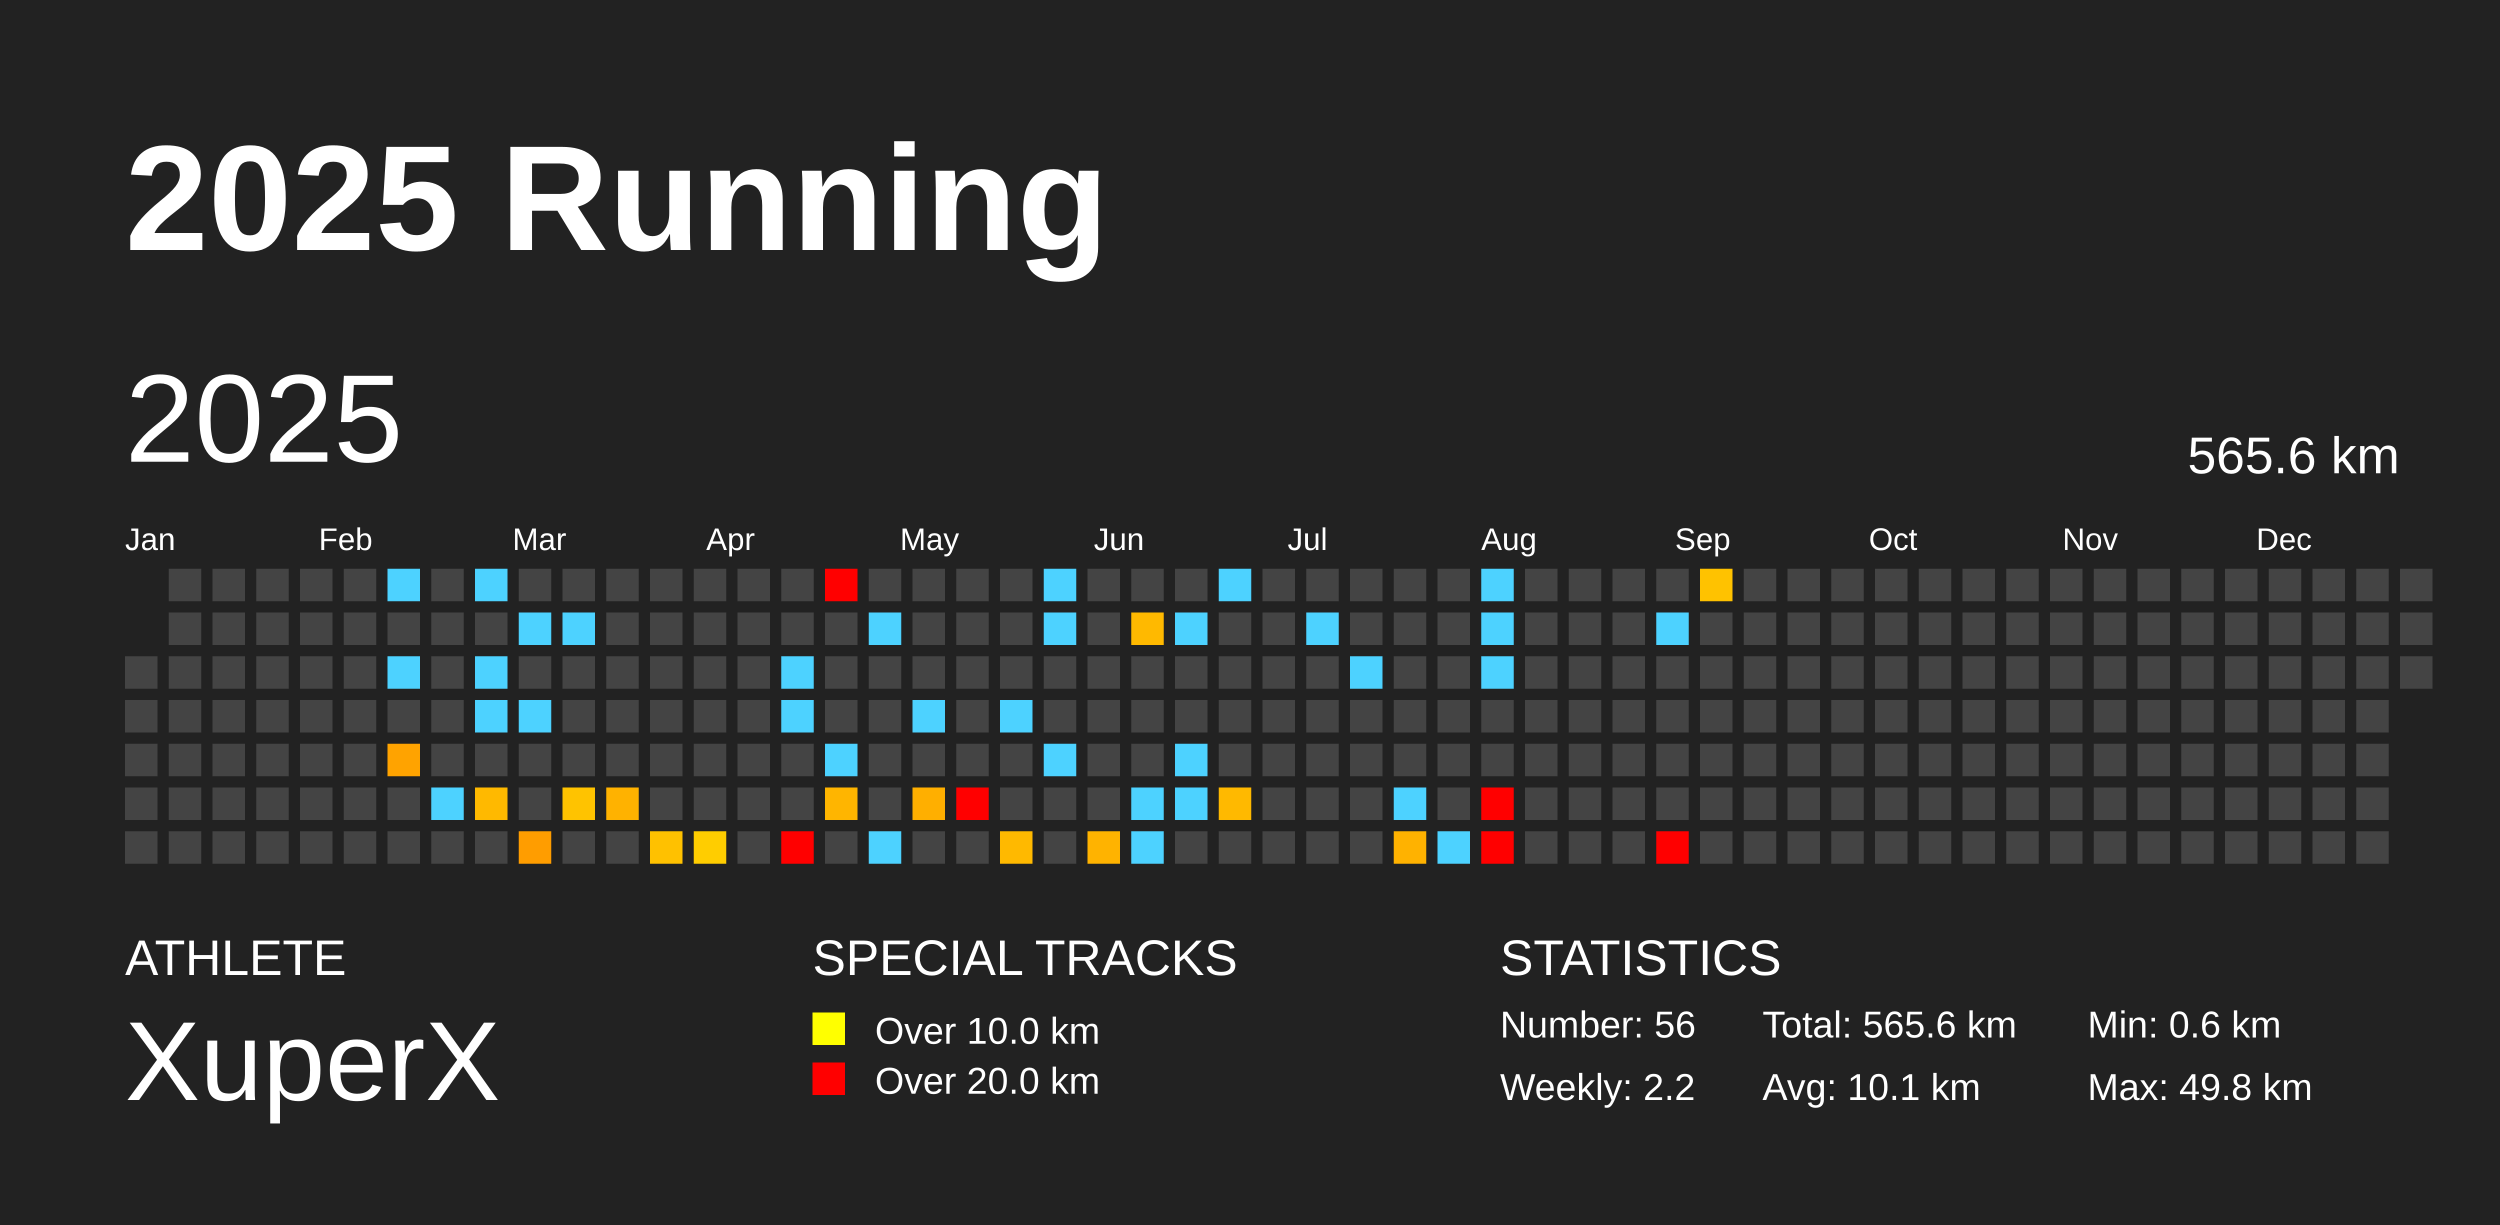
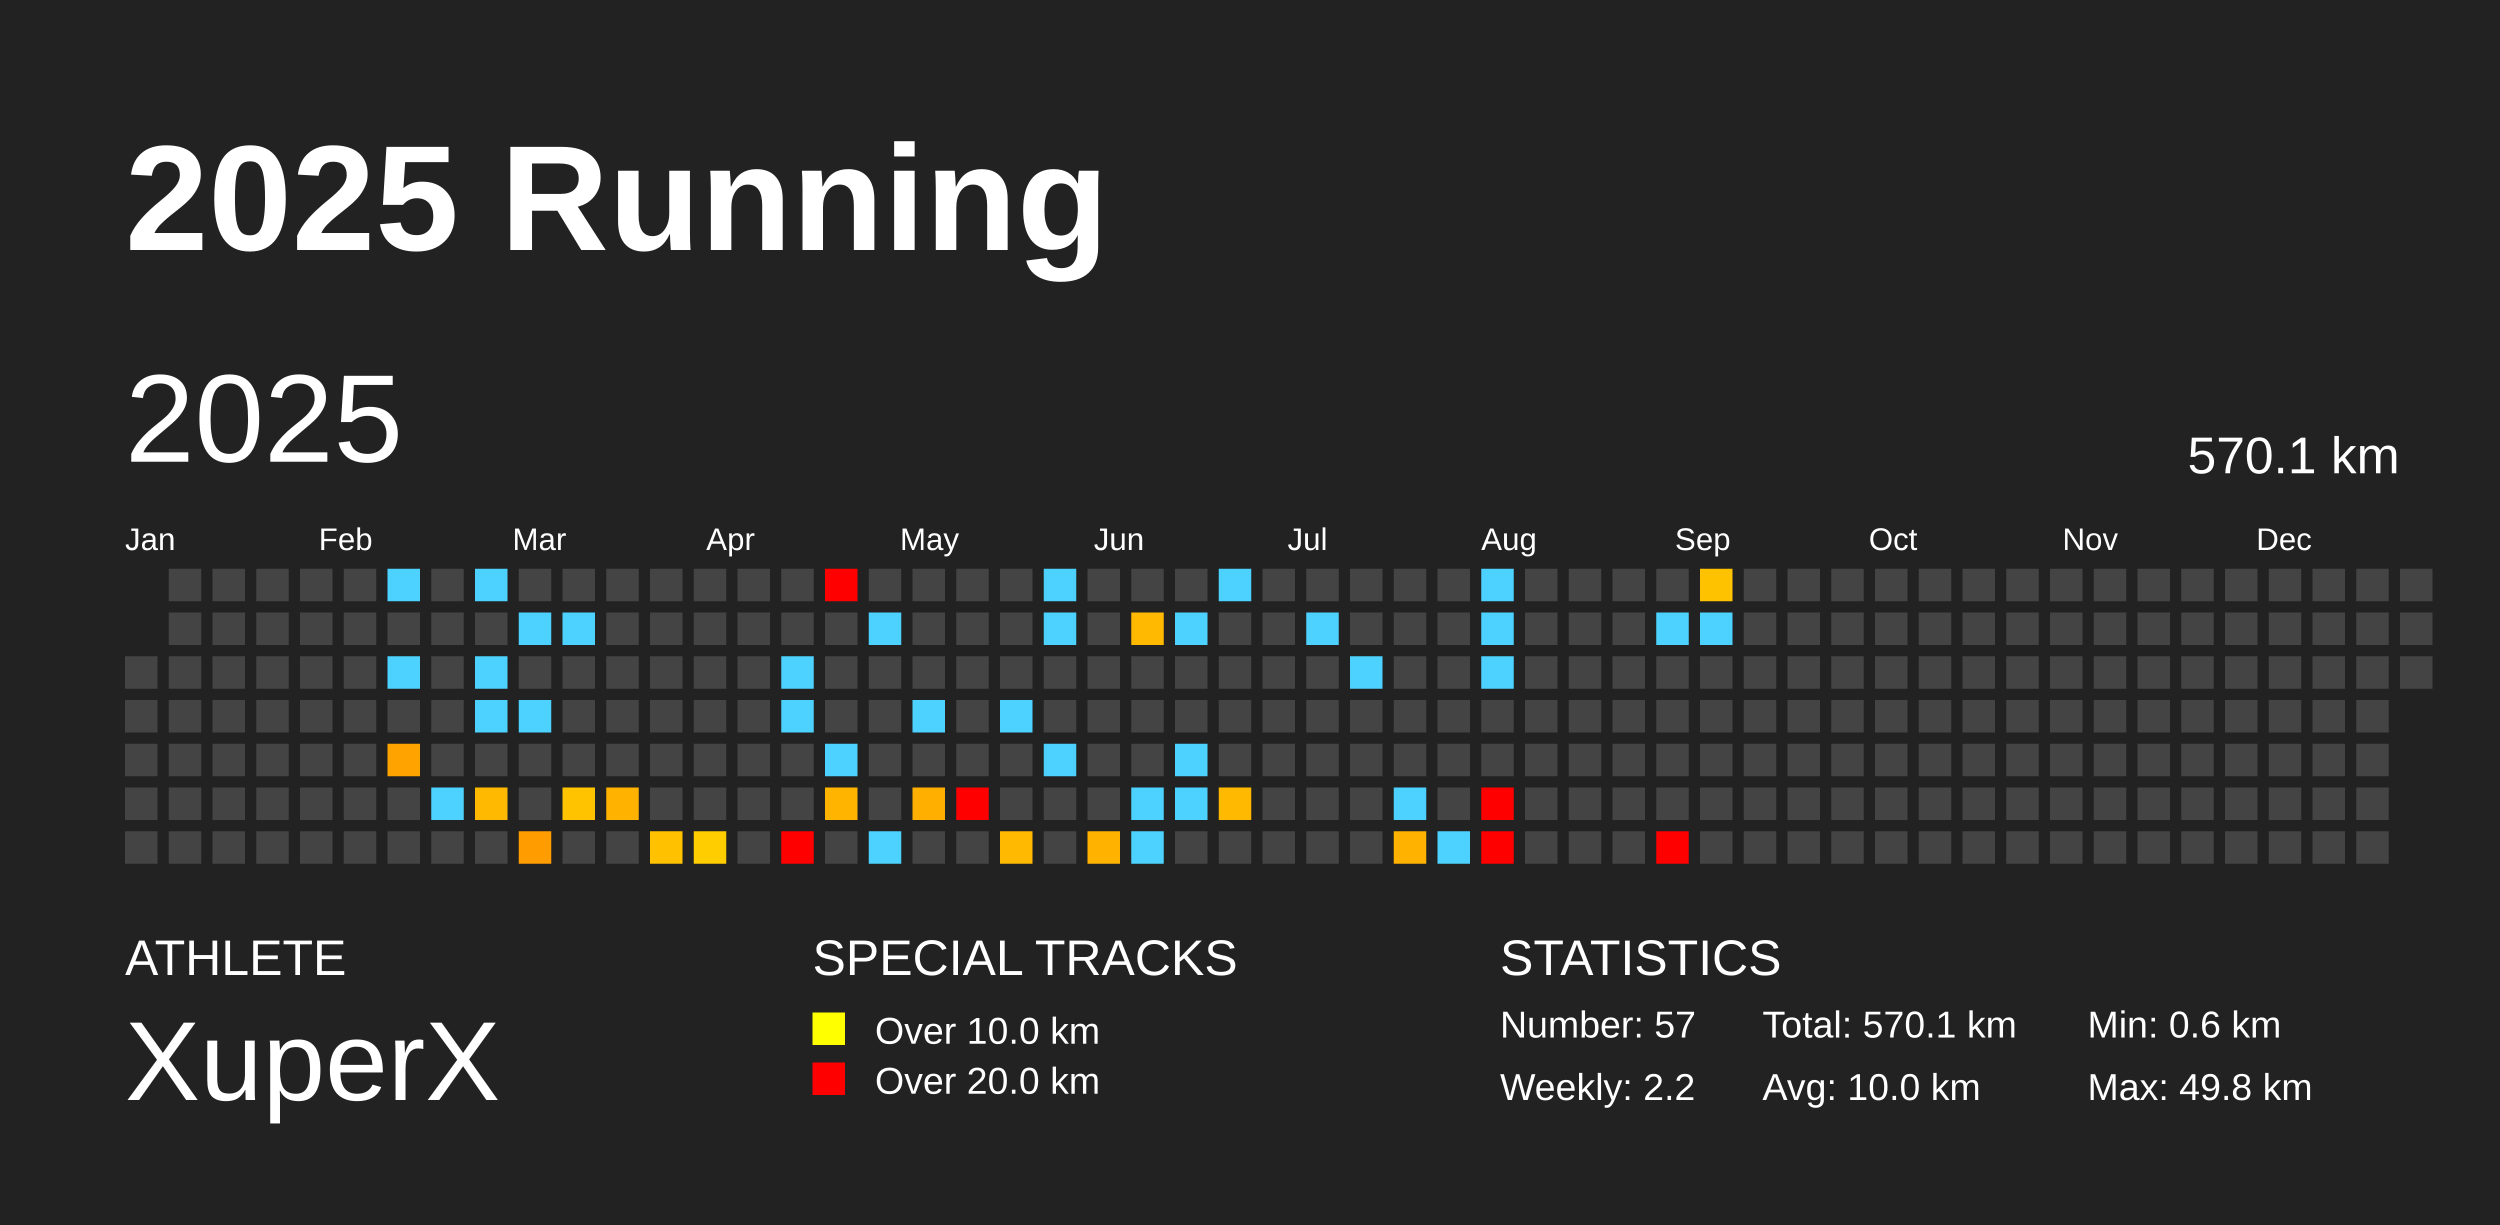
<svg xmlns="http://www.w3.org/2000/svg" baseProfile="full" height="98mm" version="1.1" viewBox="0,0,200,98" width="200mm">
  <defs />
  <rect fill="#222222" height="98" width="200" x="0" y="0" />
  <text fill="#FFFFFF" style="font-size:12px; font-family:Arial; font-weight:bold;" x="10" y="20">2025 Running</text>
  <text fill="#FFFFFF" style="font-size:4px; font-family:Arial" x="10" y="78">ATHLETE</text>
  <text fill="#FFFFFF" style="font-size:9px; font-family:Arial" x="10" y="88">XuperX</text>
  <text fill="#FFFFFF" style="font-size:4px; font-family:Arial" x="65" y="78">SPECIAL TRACKS</text>
  <rect fill="yellow" height="2.6" width="2.6" x="65" y="81" />
  <text fill="#FFFFFF" style="font-size:3px; font-family:Arial" x="70" y="83.5">Over 10.0 km</text>
  <rect fill="red" height="2.6" width="2.6" x="65" y="85" />
  <text fill="#FFFFFF" style="font-size:3px; font-family:Arial" x="70" y="87.5">Over 20.0 km</text>
  <text fill="#FFFFFF" style="font-size:4px; font-family:Arial" x="120" y="78">STATISTICS</text>
-   <text fill="#FFFFFF" style="font-size:3px; font-family:Arial" x="120" y="83">Number: 56</text>
+   <text fill="#FFFFFF" style="font-size:3px; font-family:Arial" x="120" y="83">Number: 57</text>
  <text fill="#FFFFFF" style="font-size:3px; font-family:Arial" x="120" y="88">Weekly: 2.2</text>
-   <text fill="#FFFFFF" style="font-size:3px; font-family:Arial" x="141" y="83">Total: 565.6 km</text>
-   <text fill="#FFFFFF" style="font-size:3px; font-family:Arial" x="141" y="88">Avg: 10.1 km</text>
+   <text fill="#FFFFFF" style="font-size:3px; font-family:Arial" x="141" y="83">Total: 570.1 km</text>
+   <text fill="#FFFFFF" style="font-size:3px; font-family:Arial" x="141" y="88">Avg: 10.0 km</text>
  <text fill="#FFFFFF" style="font-size:3px; font-family:Arial" x="167" y="83">Min: 0.6 km</text>
  <text fill="#FFFFFF" style="font-size:3px; font-family:Arial" x="167" y="88">Max: 49.8 km</text>
  <text dominant-baseline="hanging" fill="#FFFFFF" style="font-size:10.0px; font-family:Arial;" x="10" y="30">2025</text>
-   <text dominant-baseline="hanging" fill="#FFFFFF" style="font-size:4.125px; font-family:Arial;" x="175" y="35">565.6 km</text>
+   <text dominant-baseline="hanging" fill="#FFFFFF" style="font-size:4.125px; font-family:Arial;" x="175" y="35">570.1 km</text>
  <text fill="#FFFFFF" style="font-size:2.5px; font-family:Arial" x="10.0" y="44">Jan</text>
  <text fill="#FFFFFF" style="font-size:2.5px; font-family:Arial" x="25.5" y="44">Feb</text>
  <text fill="#FFFFFF" style="font-size:2.5px; font-family:Arial" x="41.0" y="44">Mar</text>
  <text fill="#FFFFFF" style="font-size:2.5px; font-family:Arial" x="56.5" y="44">Apr</text>
  <text fill="#FFFFFF" style="font-size:2.5px; font-family:Arial" x="72.0" y="44">May</text>
  <text fill="#FFFFFF" style="font-size:2.5px; font-family:Arial" x="87.5" y="44">Jun</text>
  <text fill="#FFFFFF" style="font-size:2.5px; font-family:Arial" x="103.0" y="44">Jul</text>
  <text fill="#FFFFFF" style="font-size:2.5px; font-family:Arial" x="118.5" y="44">Aug</text>
  <text fill="#FFFFFF" style="font-size:2.5px; font-family:Arial" x="134.0" y="44">Sep</text>
  <text fill="#FFFFFF" style="font-size:2.5px; font-family:Arial" x="149.5" y="44">Oct</text>
  <text fill="#FFFFFF" style="font-size:2.5px; font-family:Arial" x="165.0" y="44">Nov</text>
  <text fill="#FFFFFF" style="font-size:2.5px; font-family:Arial" x="180.5" y="44">Dec</text>
  <rect fill="#444444" height="2.6" width="2.6" x="10.0" y="52.5" />
  <rect fill="#444444" height="2.6" width="2.6" x="10.0" y="56.0" />
  <rect fill="#444444" height="2.6" width="2.6" x="10.0" y="59.5" />
  <rect fill="#444444" height="2.6" width="2.6" x="10.0" y="63.0" />
  <rect fill="#444444" height="2.6" width="2.6" x="10.0" y="66.5" />
  <rect fill="#444444" height="2.6" width="2.6" x="13.5" y="45.5" />
  <rect fill="#444444" height="2.6" width="2.6" x="13.5" y="49.0" />
  <rect fill="#444444" height="2.6" width="2.6" x="13.5" y="52.5" />
  <rect fill="#444444" height="2.6" width="2.6" x="13.5" y="56.0" />
  <rect fill="#444444" height="2.6" width="2.6" x="13.5" y="59.5" />
  <rect fill="#444444" height="2.6" width="2.6" x="13.5" y="63.0" />
  <rect fill="#444444" height="2.6" width="2.6" x="13.5" y="66.5" />
  <rect fill="#444444" height="2.6" width="2.6" x="17.0" y="45.5" />
  <rect fill="#444444" height="2.6" width="2.6" x="17.0" y="49.0" />
  <rect fill="#444444" height="2.6" width="2.6" x="17.0" y="52.5" />
  <rect fill="#444444" height="2.6" width="2.6" x="17.0" y="56.0" />
  <rect fill="#444444" height="2.6" width="2.6" x="17.0" y="59.5" />
  <rect fill="#444444" height="2.6" width="2.6" x="17.0" y="63.0" />
  <rect fill="#444444" height="2.6" width="2.6" x="17.0" y="66.5" />
  <rect fill="#444444" height="2.6" width="2.6" x="20.5" y="45.5" />
  <rect fill="#444444" height="2.6" width="2.6" x="20.5" y="49.0" />
  <rect fill="#444444" height="2.6" width="2.6" x="20.5" y="52.5" />
  <rect fill="#444444" height="2.6" width="2.6" x="20.5" y="56.0" />
  <rect fill="#444444" height="2.6" width="2.6" x="20.5" y="59.5" />
  <rect fill="#444444" height="2.6" width="2.6" x="20.5" y="63.0" />
  <rect fill="#444444" height="2.6" width="2.6" x="20.5" y="66.5" />
  <rect fill="#444444" height="2.6" width="2.6" x="24.0" y="45.5" />
  <rect fill="#444444" height="2.6" width="2.6" x="24.0" y="49.0" />
  <rect fill="#444444" height="2.6" width="2.6" x="24.0" y="52.5" />
  <rect fill="#444444" height="2.6" width="2.6" x="24.0" y="56.0" />
  <rect fill="#444444" height="2.6" width="2.6" x="24.0" y="59.5" />
  <rect fill="#444444" height="2.6" width="2.6" x="24.0" y="63.0" />
  <rect fill="#444444" height="2.6" width="2.6" x="24.0" y="66.5" />
  <rect fill="#444444" height="2.6" width="2.6" x="27.5" y="45.5" />
  <rect fill="#444444" height="2.6" width="2.6" x="27.5" y="49.0" />
  <rect fill="#444444" height="2.6" width="2.6" x="27.5" y="52.5" />
  <rect fill="#444444" height="2.6" width="2.6" x="27.5" y="56.0" />
  <rect fill="#444444" height="2.6" width="2.6" x="27.5" y="59.5" />
  <rect fill="#444444" height="2.6" width="2.6" x="27.5" y="63.0" />
  <rect fill="#444444" height="2.6" width="2.6" x="27.5" y="66.5" />
  <rect fill="#4dd2ff" height="2.6" width="2.6" x="31.0" y="45.5" />
  <rect fill="#444444" height="2.6" width="2.6" x="31.0" y="49.0" />
  <rect fill="#4dd2ff" height="2.6" width="2.6" x="31.0" y="52.5" />
  <rect fill="#444444" height="2.6" width="2.6" x="31.0" y="56.0" />
  <rect fill="#ffa300" height="2.6" width="2.6" x="31.0" y="59.5" />
  <rect fill="#444444" height="2.6" width="2.6" x="31.0" y="63.0" />
  <rect fill="#444444" height="2.6" width="2.6" x="31.0" y="66.5" />
  <rect fill="#444444" height="2.6" width="2.6" x="34.5" y="45.5" />
  <rect fill="#444444" height="2.6" width="2.6" x="34.5" y="49.0" />
  <rect fill="#444444" height="2.6" width="2.6" x="34.5" y="52.5" />
  <rect fill="#444444" height="2.6" width="2.6" x="34.5" y="56.0" />
  <rect fill="#444444" height="2.6" width="2.6" x="34.5" y="59.5" />
  <rect fill="#4dd2ff" height="2.6" width="2.6" x="34.5" y="63.0" />
  <rect fill="#444444" height="2.6" width="2.6" x="34.5" y="66.5" />
  <rect fill="#4dd2ff" height="2.6" width="2.6" x="38.0" y="45.5" />
  <rect fill="#444444" height="2.6" width="2.6" x="38.0" y="49.0" />
  <rect fill="#4dd2ff" height="2.6" width="2.6" x="38.0" y="52.5" />
  <rect fill="#4dd2ff" height="2.6" width="2.6" x="38.0" y="56.0" />
  <rect fill="#444444" height="2.6" width="2.6" x="38.0" y="59.5" />
  <rect fill="#ffb900" height="2.6" width="2.6" x="38.0" y="63.0" />
  <rect fill="#444444" height="2.6" width="2.6" x="38.0" y="66.5" />
  <rect fill="#444444" height="2.6" width="2.6" x="41.5" y="45.5" />
  <rect fill="#4dd2ff" height="2.6" width="2.6" x="41.5" y="49.0" />
  <rect fill="#444444" height="2.6" width="2.6" x="41.5" y="52.5" />
  <rect fill="#4dd2ff" height="2.6" width="2.6" x="41.5" y="56.0" />
  <rect fill="#444444" height="2.6" width="2.6" x="41.5" y="59.5" />
  <rect fill="#444444" height="2.6" width="2.6" x="41.5" y="63.0" />
  <rect fill="#ff9d00" height="2.6" width="2.6" x="41.5" y="66.5" />
  <rect fill="#444444" height="2.6" width="2.6" x="45.0" y="45.5" />
  <rect fill="#4dd2ff" height="2.6" width="2.6" x="45.0" y="49.0" />
  <rect fill="#444444" height="2.6" width="2.6" x="45.0" y="52.5" />
  <rect fill="#444444" height="2.6" width="2.6" x="45.0" y="56.0" />
  <rect fill="#444444" height="2.6" width="2.6" x="45.0" y="59.5" />
  <rect fill="#ffc300" height="2.6" width="2.6" x="45.0" y="63.0" />
  <rect fill="#444444" height="2.6" width="2.6" x="45.0" y="66.5" />
  <rect fill="#444444" height="2.6" width="2.6" x="48.5" y="45.5" />
  <rect fill="#444444" height="2.6" width="2.6" x="48.5" y="49.0" />
  <rect fill="#444444" height="2.6" width="2.6" x="48.5" y="52.5" />
  <rect fill="#444444" height="2.6" width="2.6" x="48.5" y="56.0" />
  <rect fill="#444444" height="2.6" width="2.6" x="48.5" y="59.5" />
  <rect fill="#ffb200" height="2.6" width="2.6" x="48.5" y="63.0" />
  <rect fill="#444444" height="2.6" width="2.6" x="48.5" y="66.5" />
  <rect fill="#444444" height="2.6" width="2.6" x="52.0" y="45.5" />
  <rect fill="#444444" height="2.6" width="2.6" x="52.0" y="49.0" />
  <rect fill="#444444" height="2.6" width="2.6" x="52.0" y="52.5" />
  <rect fill="#444444" height="2.6" width="2.6" x="52.0" y="56.0" />
  <rect fill="#444444" height="2.6" width="2.6" x="52.0" y="59.5" />
  <rect fill="#444444" height="2.6" width="2.6" x="52.0" y="63.0" />
  <rect fill="#ffc100" height="2.6" width="2.6" x="52.0" y="66.5" />
  <rect fill="#444444" height="2.6" width="2.6" x="55.5" y="45.5" />
  <rect fill="#444444" height="2.6" width="2.6" x="55.5" y="49.0" />
  <rect fill="#444444" height="2.6" width="2.6" x="55.5" y="52.5" />
  <rect fill="#444444" height="2.6" width="2.6" x="55.5" y="56.0" />
  <rect fill="#444444" height="2.6" width="2.6" x="55.5" y="59.5" />
  <rect fill="#444444" height="2.6" width="2.6" x="55.5" y="63.0" />
  <rect fill="#ffcd00" height="2.6" width="2.6" x="55.5" y="66.5" />
  <rect fill="#444444" height="2.6" width="2.6" x="59.0" y="45.5" />
  <rect fill="#444444" height="2.6" width="2.6" x="59.0" y="49.0" />
  <rect fill="#444444" height="2.6" width="2.6" x="59.0" y="52.5" />
  <rect fill="#444444" height="2.6" width="2.6" x="59.0" y="56.0" />
  <rect fill="#444444" height="2.6" width="2.6" x="59.0" y="59.5" />
  <rect fill="#444444" height="2.6" width="2.6" x="59.0" y="63.0" />
  <rect fill="#444444" height="2.6" width="2.6" x="59.0" y="66.5" />
  <rect fill="#444444" height="2.6" width="2.6" x="62.5" y="45.5" />
  <rect fill="#444444" height="2.6" width="2.6" x="62.5" y="49.0" />
  <rect fill="#4dd2ff" height="2.6" width="2.6" x="62.5" y="52.5" />
  <rect fill="#4dd2ff" height="2.6" width="2.6" x="62.5" y="56.0" />
  <rect fill="#444444" height="2.6" width="2.6" x="62.5" y="59.5" />
  <rect fill="#444444" height="2.6" width="2.6" x="62.5" y="63.0" />
  <rect fill="red" height="2.6" width="2.6" x="62.5" y="66.5" />
  <rect fill="red" height="2.6" width="2.6" x="66.0" y="45.5" />
  <rect fill="#444444" height="2.6" width="2.6" x="66.0" y="49.0" />
  <rect fill="#444444" height="2.6" width="2.6" x="66.0" y="52.5" />
  <rect fill="#444444" height="2.6" width="2.6" x="66.0" y="56.0" />
  <rect fill="#4dd2ff" height="2.6" width="2.6" x="66.0" y="59.5" />
  <rect fill="#ffb500" height="2.6" width="2.6" x="66.0" y="63.0" />
  <rect fill="#444444" height="2.6" width="2.6" x="66.0" y="66.5" />
  <rect fill="#444444" height="2.6" width="2.6" x="69.5" y="45.5" />
  <rect fill="#4dd2ff" height="2.6" width="2.6" x="69.5" y="49.0" />
  <rect fill="#444444" height="2.6" width="2.6" x="69.5" y="52.5" />
  <rect fill="#444444" height="2.6" width="2.6" x="69.5" y="56.0" />
  <rect fill="#444444" height="2.6" width="2.6" x="69.5" y="59.5" />
  <rect fill="#444444" height="2.6" width="2.6" x="69.5" y="63.0" />
  <rect fill="#4dd2ff" height="2.6" width="2.6" x="69.5" y="66.5" />
  <rect fill="#444444" height="2.6" width="2.6" x="73.0" y="45.5" />
  <rect fill="#444444" height="2.6" width="2.6" x="73.0" y="49.0" />
  <rect fill="#444444" height="2.6" width="2.6" x="73.0" y="52.5" />
  <rect fill="#4dd2ff" height="2.6" width="2.6" x="73.0" y="56.0" />
  <rect fill="#444444" height="2.6" width="2.6" x="73.0" y="59.5" />
  <rect fill="#ffaf00" height="2.6" width="2.6" x="73.0" y="63.0" />
  <rect fill="#444444" height="2.6" width="2.6" x="73.0" y="66.5" />
  <rect fill="#444444" height="2.6" width="2.6" x="76.5" y="45.5" />
  <rect fill="#444444" height="2.6" width="2.6" x="76.5" y="49.0" />
  <rect fill="#444444" height="2.6" width="2.6" x="76.5" y="52.5" />
  <rect fill="#444444" height="2.6" width="2.6" x="76.5" y="56.0" />
  <rect fill="#444444" height="2.6" width="2.6" x="76.5" y="59.5" />
  <rect fill="red" height="2.6" width="2.6" x="76.5" y="63.0" />
  <rect fill="#444444" height="2.6" width="2.6" x="76.5" y="66.5" />
  <rect fill="#444444" height="2.6" width="2.6" x="80.0" y="45.5" />
  <rect fill="#444444" height="2.6" width="2.6" x="80.0" y="49.0" />
  <rect fill="#444444" height="2.6" width="2.6" x="80.0" y="52.5" />
  <rect fill="#4dd2ff" height="2.6" width="2.6" x="80.0" y="56.0" />
  <rect fill="#444444" height="2.6" width="2.6" x="80.0" y="59.5" />
  <rect fill="#444444" height="2.6" width="2.6" x="80.0" y="63.0" />
  <rect fill="#ffb900" height="2.6" width="2.6" x="80.0" y="66.5" />
  <rect fill="#4dd2ff" height="2.6" width="2.6" x="83.5" y="45.5" />
  <rect fill="#4dd2ff" height="2.6" width="2.6" x="83.5" y="49.0" />
  <rect fill="#444444" height="2.6" width="2.6" x="83.5" y="52.5" />
  <rect fill="#444444" height="2.6" width="2.6" x="83.5" y="56.0" />
  <rect fill="#4dd2ff" height="2.6" width="2.6" x="83.5" y="59.5" />
  <rect fill="#444444" height="2.6" width="2.6" x="83.5" y="63.0" />
  <rect fill="#444444" height="2.6" width="2.6" x="83.5" y="66.5" />
  <rect fill="#444444" height="2.6" width="2.6" x="87.0" y="45.5" />
  <rect fill="#444444" height="2.6" width="2.6" x="87.0" y="49.0" />
  <rect fill="#444444" height="2.6" width="2.6" x="87.0" y="52.5" />
  <rect fill="#444444" height="2.6" width="2.6" x="87.0" y="56.0" />
  <rect fill="#444444" height="2.6" width="2.6" x="87.0" y="59.5" />
  <rect fill="#444444" height="2.6" width="2.6" x="87.0" y="63.0" />
  <rect fill="#ffb300" height="2.6" width="2.6" x="87.0" y="66.5" />
  <rect fill="#444444" height="2.6" width="2.6" x="90.5" y="45.5" />
  <rect fill="#ffb900" height="2.6" width="2.6" x="90.5" y="49.0" />
  <rect fill="#444444" height="2.6" width="2.6" x="90.5" y="52.5" />
  <rect fill="#444444" height="2.6" width="2.6" x="90.5" y="56.0" />
  <rect fill="#444444" height="2.6" width="2.6" x="90.5" y="59.5" />
  <rect fill="#4dd2ff" height="2.6" width="2.6" x="90.5" y="63.0" />
  <rect fill="#4dd2ff" height="2.6" width="2.6" x="90.5" y="66.5" />
  <rect fill="#444444" height="2.6" width="2.6" x="94.0" y="45.5" />
  <rect fill="#4dd2ff" height="2.6" width="2.6" x="94.0" y="49.0" />
  <rect fill="#444444" height="2.6" width="2.6" x="94.0" y="52.5" />
  <rect fill="#444444" height="2.6" width="2.6" x="94.0" y="56.0" />
  <rect fill="#4dd2ff" height="2.6" width="2.6" x="94.0" y="59.5" />
  <rect fill="#4dd2ff" height="2.6" width="2.6" x="94.0" y="63.0" />
  <rect fill="#444444" height="2.6" width="2.6" x="94.0" y="66.5" />
  <rect fill="#4dd2ff" height="2.6" width="2.6" x="97.5" y="45.5" />
  <rect fill="#444444" height="2.6" width="2.6" x="97.5" y="49.0" />
  <rect fill="#444444" height="2.6" width="2.6" x="97.5" y="52.5" />
  <rect fill="#444444" height="2.6" width="2.6" x="97.5" y="56.0" />
  <rect fill="#444444" height="2.6" width="2.6" x="97.5" y="59.5" />
  <rect fill="#ffb900" height="2.6" width="2.6" x="97.5" y="63.0" />
  <rect fill="#444444" height="2.6" width="2.6" x="97.5" y="66.5" />
  <rect fill="#444444" height="2.6" width="2.6" x="101.0" y="45.5" />
  <rect fill="#444444" height="2.6" width="2.6" x="101.0" y="49.0" />
  <rect fill="#444444" height="2.6" width="2.6" x="101.0" y="52.5" />
  <rect fill="#444444" height="2.6" width="2.6" x="101.0" y="56.0" />
  <rect fill="#444444" height="2.6" width="2.6" x="101.0" y="59.5" />
  <rect fill="#444444" height="2.6" width="2.6" x="101.0" y="63.0" />
  <rect fill="#444444" height="2.6" width="2.6" x="101.0" y="66.5" />
  <rect fill="#444444" height="2.6" width="2.6" x="104.5" y="45.5" />
  <rect fill="#4dd2ff" height="2.6" width="2.6" x="104.5" y="49.0" />
  <rect fill="#444444" height="2.6" width="2.6" x="104.5" y="52.5" />
  <rect fill="#444444" height="2.6" width="2.6" x="104.5" y="56.0" />
  <rect fill="#444444" height="2.6" width="2.6" x="104.5" y="59.5" />
  <rect fill="#444444" height="2.6" width="2.6" x="104.5" y="63.0" />
  <rect fill="#444444" height="2.6" width="2.6" x="104.5" y="66.5" />
  <rect fill="#444444" height="2.6" width="2.6" x="108.0" y="45.5" />
  <rect fill="#444444" height="2.6" width="2.6" x="108.0" y="49.0" />
  <rect fill="#4dd2ff" height="2.6" width="2.6" x="108.0" y="52.5" />
  <rect fill="#444444" height="2.6" width="2.6" x="108.0" y="56.0" />
  <rect fill="#444444" height="2.6" width="2.6" x="108.0" y="59.5" />
  <rect fill="#444444" height="2.6" width="2.6" x="108.0" y="63.0" />
  <rect fill="#444444" height="2.6" width="2.6" x="108.0" y="66.5" />
  <rect fill="#444444" height="2.6" width="2.6" x="111.5" y="45.5" />
  <rect fill="#444444" height="2.6" width="2.6" x="111.5" y="49.0" />
  <rect fill="#444444" height="2.6" width="2.6" x="111.5" y="52.5" />
  <rect fill="#444444" height="2.6" width="2.6" x="111.5" y="56.0" />
  <rect fill="#444444" height="2.6" width="2.6" x="111.5" y="59.5" />
  <rect fill="#4dd2ff" height="2.6" width="2.6" x="111.5" y="63.0" />
  <rect fill="#ffb200" height="2.6" width="2.6" x="111.5" y="66.5" />
  <rect fill="#444444" height="2.6" width="2.6" x="115.0" y="45.5" />
  <rect fill="#444444" height="2.6" width="2.6" x="115.0" y="49.0" />
  <rect fill="#444444" height="2.6" width="2.6" x="115.0" y="52.5" />
  <rect fill="#444444" height="2.6" width="2.6" x="115.0" y="56.0" />
  <rect fill="#444444" height="2.6" width="2.6" x="115.0" y="59.5" />
  <rect fill="#444444" height="2.6" width="2.6" x="115.0" y="63.0" />
  <rect fill="#4dd2ff" height="2.6" width="2.6" x="115.0" y="66.5" />
  <rect fill="#4dd2ff" height="2.6" width="2.6" x="118.5" y="45.5" />
  <rect fill="#4dd2ff" height="2.6" width="2.6" x="118.5" y="49.0" />
  <rect fill="#4dd2ff" height="2.6" width="2.6" x="118.5" y="52.5" />
  <rect fill="#444444" height="2.6" width="2.6" x="118.5" y="56.0" />
  <rect fill="#444444" height="2.6" width="2.6" x="118.5" y="59.5" />
  <rect fill="red" height="2.6" width="2.6" x="118.5" y="63.0" />
  <rect fill="red" height="2.6" width="2.6" x="118.5" y="66.5" />
  <rect fill="#444444" height="2.6" width="2.6" x="122.0" y="45.5" />
  <rect fill="#444444" height="2.6" width="2.6" x="122.0" y="49.0" />
  <rect fill="#444444" height="2.6" width="2.6" x="122.0" y="52.5" />
  <rect fill="#444444" height="2.6" width="2.6" x="122.0" y="56.0" />
  <rect fill="#444444" height="2.6" width="2.6" x="122.0" y="59.5" />
  <rect fill="#444444" height="2.6" width="2.6" x="122.0" y="63.0" />
  <rect fill="#444444" height="2.6" width="2.6" x="122.0" y="66.5" />
  <rect fill="#444444" height="2.6" width="2.6" x="125.5" y="45.5" />
  <rect fill="#444444" height="2.6" width="2.6" x="125.5" y="49.0" />
  <rect fill="#444444" height="2.6" width="2.6" x="125.5" y="52.5" />
  <rect fill="#444444" height="2.6" width="2.6" x="125.5" y="56.0" />
  <rect fill="#444444" height="2.6" width="2.6" x="125.5" y="59.5" />
  <rect fill="#444444" height="2.6" width="2.6" x="125.5" y="63.0" />
  <rect fill="#444444" height="2.6" width="2.6" x="125.5" y="66.5" />
  <rect fill="#444444" height="2.6" width="2.6" x="129.0" y="45.5" />
  <rect fill="#444444" height="2.6" width="2.6" x="129.0" y="49.0" />
  <rect fill="#444444" height="2.6" width="2.6" x="129.0" y="52.5" />
  <rect fill="#444444" height="2.6" width="2.6" x="129.0" y="56.0" />
  <rect fill="#444444" height="2.6" width="2.6" x="129.0" y="59.5" />
  <rect fill="#444444" height="2.6" width="2.6" x="129.0" y="63.0" />
  <rect fill="#444444" height="2.6" width="2.6" x="129.0" y="66.5" />
  <rect fill="#444444" height="2.6" width="2.6" x="132.5" y="45.5" />
  <rect fill="#4dd2ff" height="2.6" width="2.6" x="132.5" y="49.0" />
  <rect fill="#444444" height="2.6" width="2.6" x="132.5" y="52.5" />
  <rect fill="#444444" height="2.6" width="2.6" x="132.5" y="56.0" />
  <rect fill="#444444" height="2.6" width="2.6" x="132.5" y="59.5" />
  <rect fill="#444444" height="2.6" width="2.6" x="132.5" y="63.0" />
  <rect fill="red" height="2.6" width="2.6" x="132.5" y="66.5" />
  <rect fill="#ffc200" height="2.6" width="2.6" x="136.0" y="45.5" />
-   <rect fill="#444444" height="2.6" width="2.6" x="136.0" y="49.0" />
+   <rect fill="#4dd2ff" height="2.6" width="2.6" x="136.0" y="49.0" />
  <rect fill="#444444" height="2.6" width="2.6" x="136.0" y="52.5" />
  <rect fill="#444444" height="2.6" width="2.6" x="136.0" y="56.0" />
  <rect fill="#444444" height="2.6" width="2.6" x="136.0" y="59.5" />
  <rect fill="#444444" height="2.6" width="2.6" x="136.0" y="63.0" />
  <rect fill="#444444" height="2.6" width="2.6" x="136.0" y="66.5" />
  <rect fill="#444444" height="2.6" width="2.6" x="139.5" y="45.5" />
  <rect fill="#444444" height="2.6" width="2.6" x="139.5" y="49.0" />
  <rect fill="#444444" height="2.6" width="2.6" x="139.5" y="52.5" />
  <rect fill="#444444" height="2.6" width="2.6" x="139.5" y="56.0" />
  <rect fill="#444444" height="2.6" width="2.6" x="139.5" y="59.5" />
  <rect fill="#444444" height="2.6" width="2.6" x="139.5" y="63.0" />
  <rect fill="#444444" height="2.6" width="2.6" x="139.5" y="66.5" />
  <rect fill="#444444" height="2.6" width="2.6" x="143.0" y="45.5" />
  <rect fill="#444444" height="2.6" width="2.6" x="143.0" y="49.0" />
  <rect fill="#444444" height="2.6" width="2.6" x="143.0" y="52.5" />
  <rect fill="#444444" height="2.6" width="2.6" x="143.0" y="56.0" />
  <rect fill="#444444" height="2.6" width="2.6" x="143.0" y="59.5" />
  <rect fill="#444444" height="2.6" width="2.6" x="143.0" y="63.0" />
  <rect fill="#444444" height="2.6" width="2.6" x="143.0" y="66.5" />
  <rect fill="#444444" height="2.6" width="2.6" x="146.5" y="45.5" />
  <rect fill="#444444" height="2.6" width="2.6" x="146.5" y="49.0" />
  <rect fill="#444444" height="2.6" width="2.6" x="146.5" y="52.5" />
  <rect fill="#444444" height="2.6" width="2.6" x="146.5" y="56.0" />
  <rect fill="#444444" height="2.6" width="2.6" x="146.5" y="59.5" />
  <rect fill="#444444" height="2.6" width="2.6" x="146.5" y="63.0" />
  <rect fill="#444444" height="2.6" width="2.6" x="146.5" y="66.5" />
  <rect fill="#444444" height="2.6" width="2.6" x="150.0" y="45.5" />
  <rect fill="#444444" height="2.6" width="2.6" x="150.0" y="49.0" />
  <rect fill="#444444" height="2.6" width="2.6" x="150.0" y="52.5" />
  <rect fill="#444444" height="2.6" width="2.6" x="150.0" y="56.0" />
  <rect fill="#444444" height="2.6" width="2.6" x="150.0" y="59.5" />
  <rect fill="#444444" height="2.6" width="2.6" x="150.0" y="63.0" />
  <rect fill="#444444" height="2.6" width="2.6" x="150.0" y="66.5" />
  <rect fill="#444444" height="2.6" width="2.6" x="153.5" y="45.5" />
  <rect fill="#444444" height="2.6" width="2.6" x="153.5" y="49.0" />
  <rect fill="#444444" height="2.6" width="2.6" x="153.5" y="52.5" />
  <rect fill="#444444" height="2.6" width="2.6" x="153.5" y="56.0" />
  <rect fill="#444444" height="2.6" width="2.6" x="153.5" y="59.5" />
  <rect fill="#444444" height="2.6" width="2.6" x="153.5" y="63.0" />
  <rect fill="#444444" height="2.6" width="2.6" x="153.5" y="66.5" />
  <rect fill="#444444" height="2.6" width="2.6" x="157.0" y="45.5" />
  <rect fill="#444444" height="2.6" width="2.6" x="157.0" y="49.0" />
  <rect fill="#444444" height="2.6" width="2.6" x="157.0" y="52.5" />
  <rect fill="#444444" height="2.6" width="2.6" x="157.0" y="56.0" />
  <rect fill="#444444" height="2.6" width="2.6" x="157.0" y="59.5" />
  <rect fill="#444444" height="2.6" width="2.6" x="157.0" y="63.0" />
  <rect fill="#444444" height="2.6" width="2.6" x="157.0" y="66.5" />
  <rect fill="#444444" height="2.6" width="2.6" x="160.5" y="45.5" />
  <rect fill="#444444" height="2.6" width="2.6" x="160.5" y="49.0" />
  <rect fill="#444444" height="2.6" width="2.6" x="160.5" y="52.5" />
  <rect fill="#444444" height="2.6" width="2.6" x="160.5" y="56.0" />
  <rect fill="#444444" height="2.6" width="2.6" x="160.5" y="59.5" />
  <rect fill="#444444" height="2.6" width="2.6" x="160.5" y="63.0" />
  <rect fill="#444444" height="2.6" width="2.6" x="160.5" y="66.5" />
  <rect fill="#444444" height="2.6" width="2.6" x="164.0" y="45.5" />
  <rect fill="#444444" height="2.6" width="2.6" x="164.0" y="49.0" />
  <rect fill="#444444" height="2.6" width="2.6" x="164.0" y="52.5" />
  <rect fill="#444444" height="2.6" width="2.6" x="164.0" y="56.0" />
  <rect fill="#444444" height="2.6" width="2.6" x="164.0" y="59.5" />
  <rect fill="#444444" height="2.6" width="2.6" x="164.0" y="63.0" />
  <rect fill="#444444" height="2.6" width="2.6" x="164.0" y="66.5" />
  <rect fill="#444444" height="2.6" width="2.6" x="167.5" y="45.5" />
  <rect fill="#444444" height="2.6" width="2.6" x="167.5" y="49.0" />
  <rect fill="#444444" height="2.6" width="2.6" x="167.5" y="52.5" />
  <rect fill="#444444" height="2.6" width="2.6" x="167.5" y="56.0" />
  <rect fill="#444444" height="2.6" width="2.6" x="167.5" y="59.5" />
  <rect fill="#444444" height="2.6" width="2.6" x="167.5" y="63.0" />
  <rect fill="#444444" height="2.6" width="2.6" x="167.5" y="66.5" />
  <rect fill="#444444" height="2.6" width="2.6" x="171.0" y="45.5" />
  <rect fill="#444444" height="2.6" width="2.6" x="171.0" y="49.0" />
  <rect fill="#444444" height="2.6" width="2.6" x="171.0" y="52.5" />
  <rect fill="#444444" height="2.6" width="2.6" x="171.0" y="56.0" />
  <rect fill="#444444" height="2.6" width="2.6" x="171.0" y="59.5" />
  <rect fill="#444444" height="2.6" width="2.6" x="171.0" y="63.0" />
  <rect fill="#444444" height="2.6" width="2.6" x="171.0" y="66.5" />
  <rect fill="#444444" height="2.6" width="2.6" x="174.5" y="45.5" />
  <rect fill="#444444" height="2.6" width="2.6" x="174.5" y="49.0" />
  <rect fill="#444444" height="2.6" width="2.6" x="174.5" y="52.5" />
  <rect fill="#444444" height="2.6" width="2.6" x="174.5" y="56.0" />
  <rect fill="#444444" height="2.6" width="2.6" x="174.5" y="59.5" />
  <rect fill="#444444" height="2.6" width="2.6" x="174.5" y="63.0" />
  <rect fill="#444444" height="2.6" width="2.6" x="174.5" y="66.5" />
  <rect fill="#444444" height="2.6" width="2.6" x="178.0" y="45.5" />
  <rect fill="#444444" height="2.6" width="2.6" x="178.0" y="49.0" />
  <rect fill="#444444" height="2.6" width="2.6" x="178.0" y="52.5" />
  <rect fill="#444444" height="2.6" width="2.6" x="178.0" y="56.0" />
  <rect fill="#444444" height="2.6" width="2.6" x="178.0" y="59.5" />
  <rect fill="#444444" height="2.6" width="2.6" x="178.0" y="63.0" />
  <rect fill="#444444" height="2.6" width="2.6" x="178.0" y="66.5" />
  <rect fill="#444444" height="2.6" width="2.6" x="181.5" y="45.5" />
  <rect fill="#444444" height="2.6" width="2.6" x="181.5" y="49.0" />
  <rect fill="#444444" height="2.6" width="2.6" x="181.5" y="52.5" />
  <rect fill="#444444" height="2.6" width="2.6" x="181.5" y="56.0" />
  <rect fill="#444444" height="2.6" width="2.6" x="181.5" y="59.5" />
  <rect fill="#444444" height="2.6" width="2.6" x="181.5" y="63.0" />
  <rect fill="#444444" height="2.6" width="2.6" x="181.5" y="66.5" />
  <rect fill="#444444" height="2.6" width="2.6" x="185.0" y="45.5" />
  <rect fill="#444444" height="2.6" width="2.6" x="185.0" y="49.0" />
  <rect fill="#444444" height="2.6" width="2.6" x="185.0" y="52.5" />
  <rect fill="#444444" height="2.6" width="2.6" x="185.0" y="56.0" />
  <rect fill="#444444" height="2.6" width="2.6" x="185.0" y="59.5" />
  <rect fill="#444444" height="2.6" width="2.6" x="185.0" y="63.0" />
  <rect fill="#444444" height="2.6" width="2.6" x="185.0" y="66.5" />
  <rect fill="#444444" height="2.6" width="2.6" x="188.5" y="45.5" />
  <rect fill="#444444" height="2.6" width="2.6" x="188.5" y="49.0" />
  <rect fill="#444444" height="2.6" width="2.6" x="188.5" y="52.5" />
  <rect fill="#444444" height="2.6" width="2.6" x="188.5" y="56.0" />
  <rect fill="#444444" height="2.6" width="2.6" x="188.5" y="59.5" />
  <rect fill="#444444" height="2.6" width="2.6" x="188.5" y="63.0" />
  <rect fill="#444444" height="2.6" width="2.6" x="188.5" y="66.5" />
  <rect fill="#444444" height="2.6" width="2.6" x="192.0" y="45.5" />
  <rect fill="#444444" height="2.6" width="2.6" x="192.0" y="49.0" />
  <rect fill="#444444" height="2.6" width="2.6" x="192.0" y="52.5" />
</svg>
